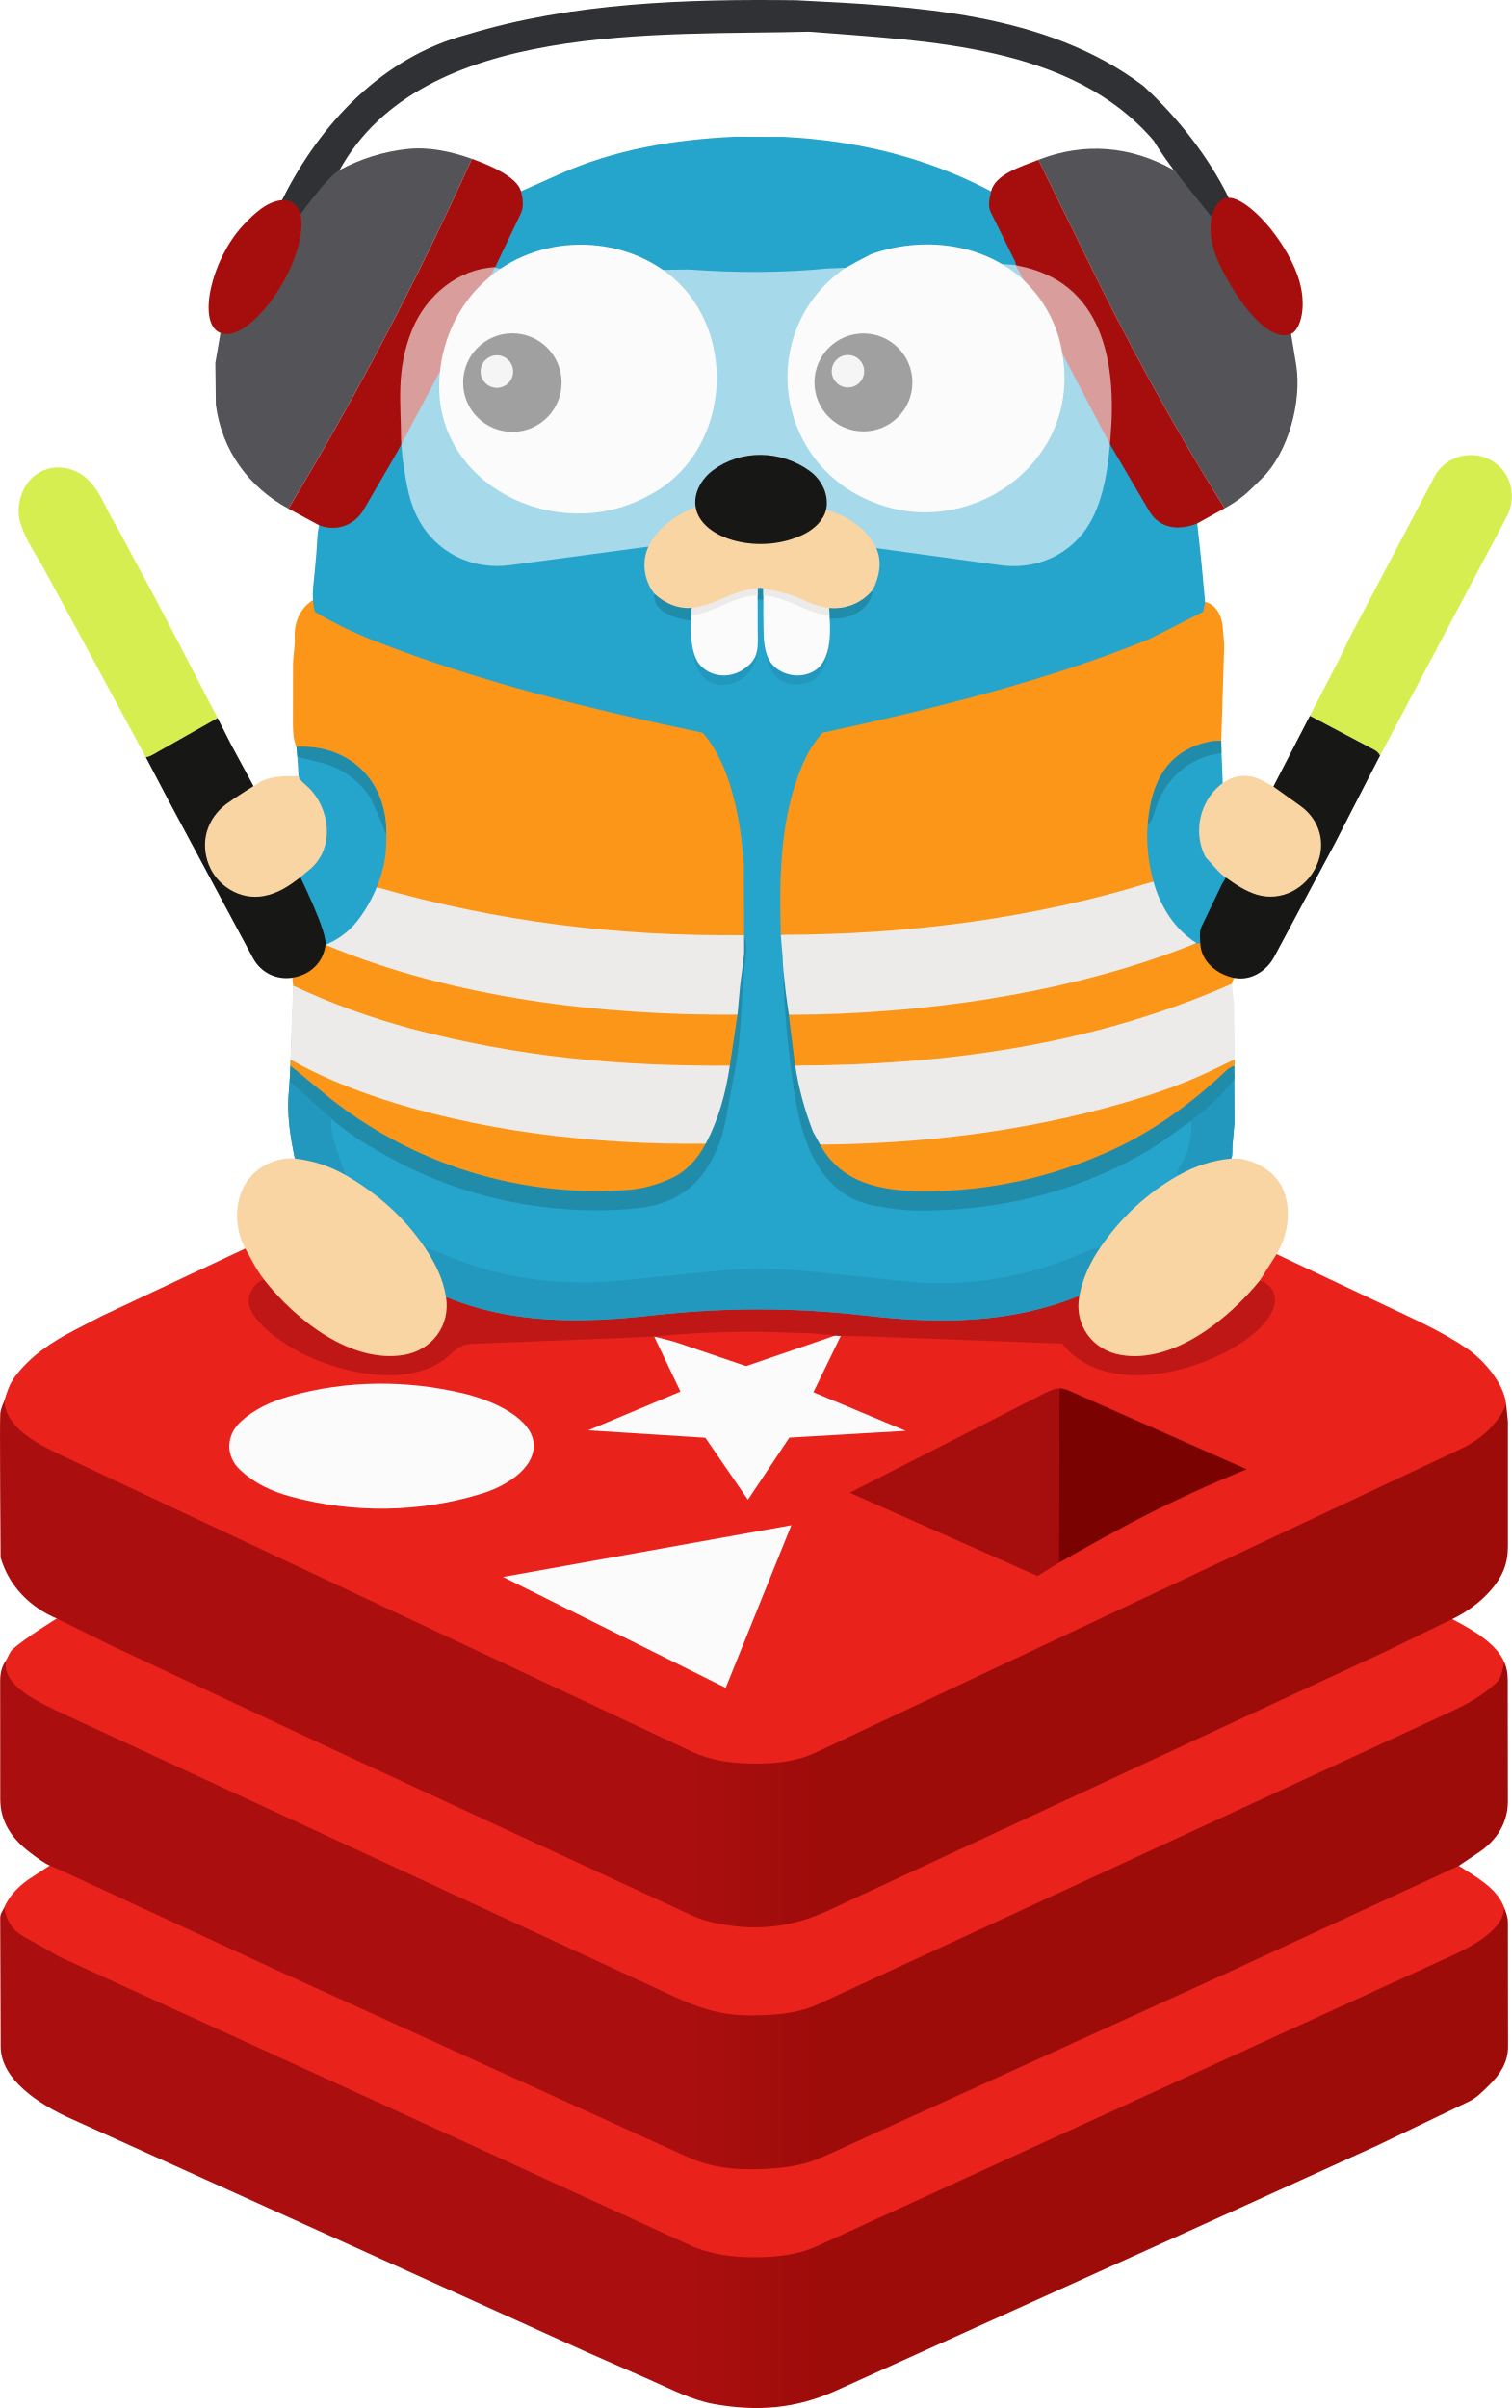
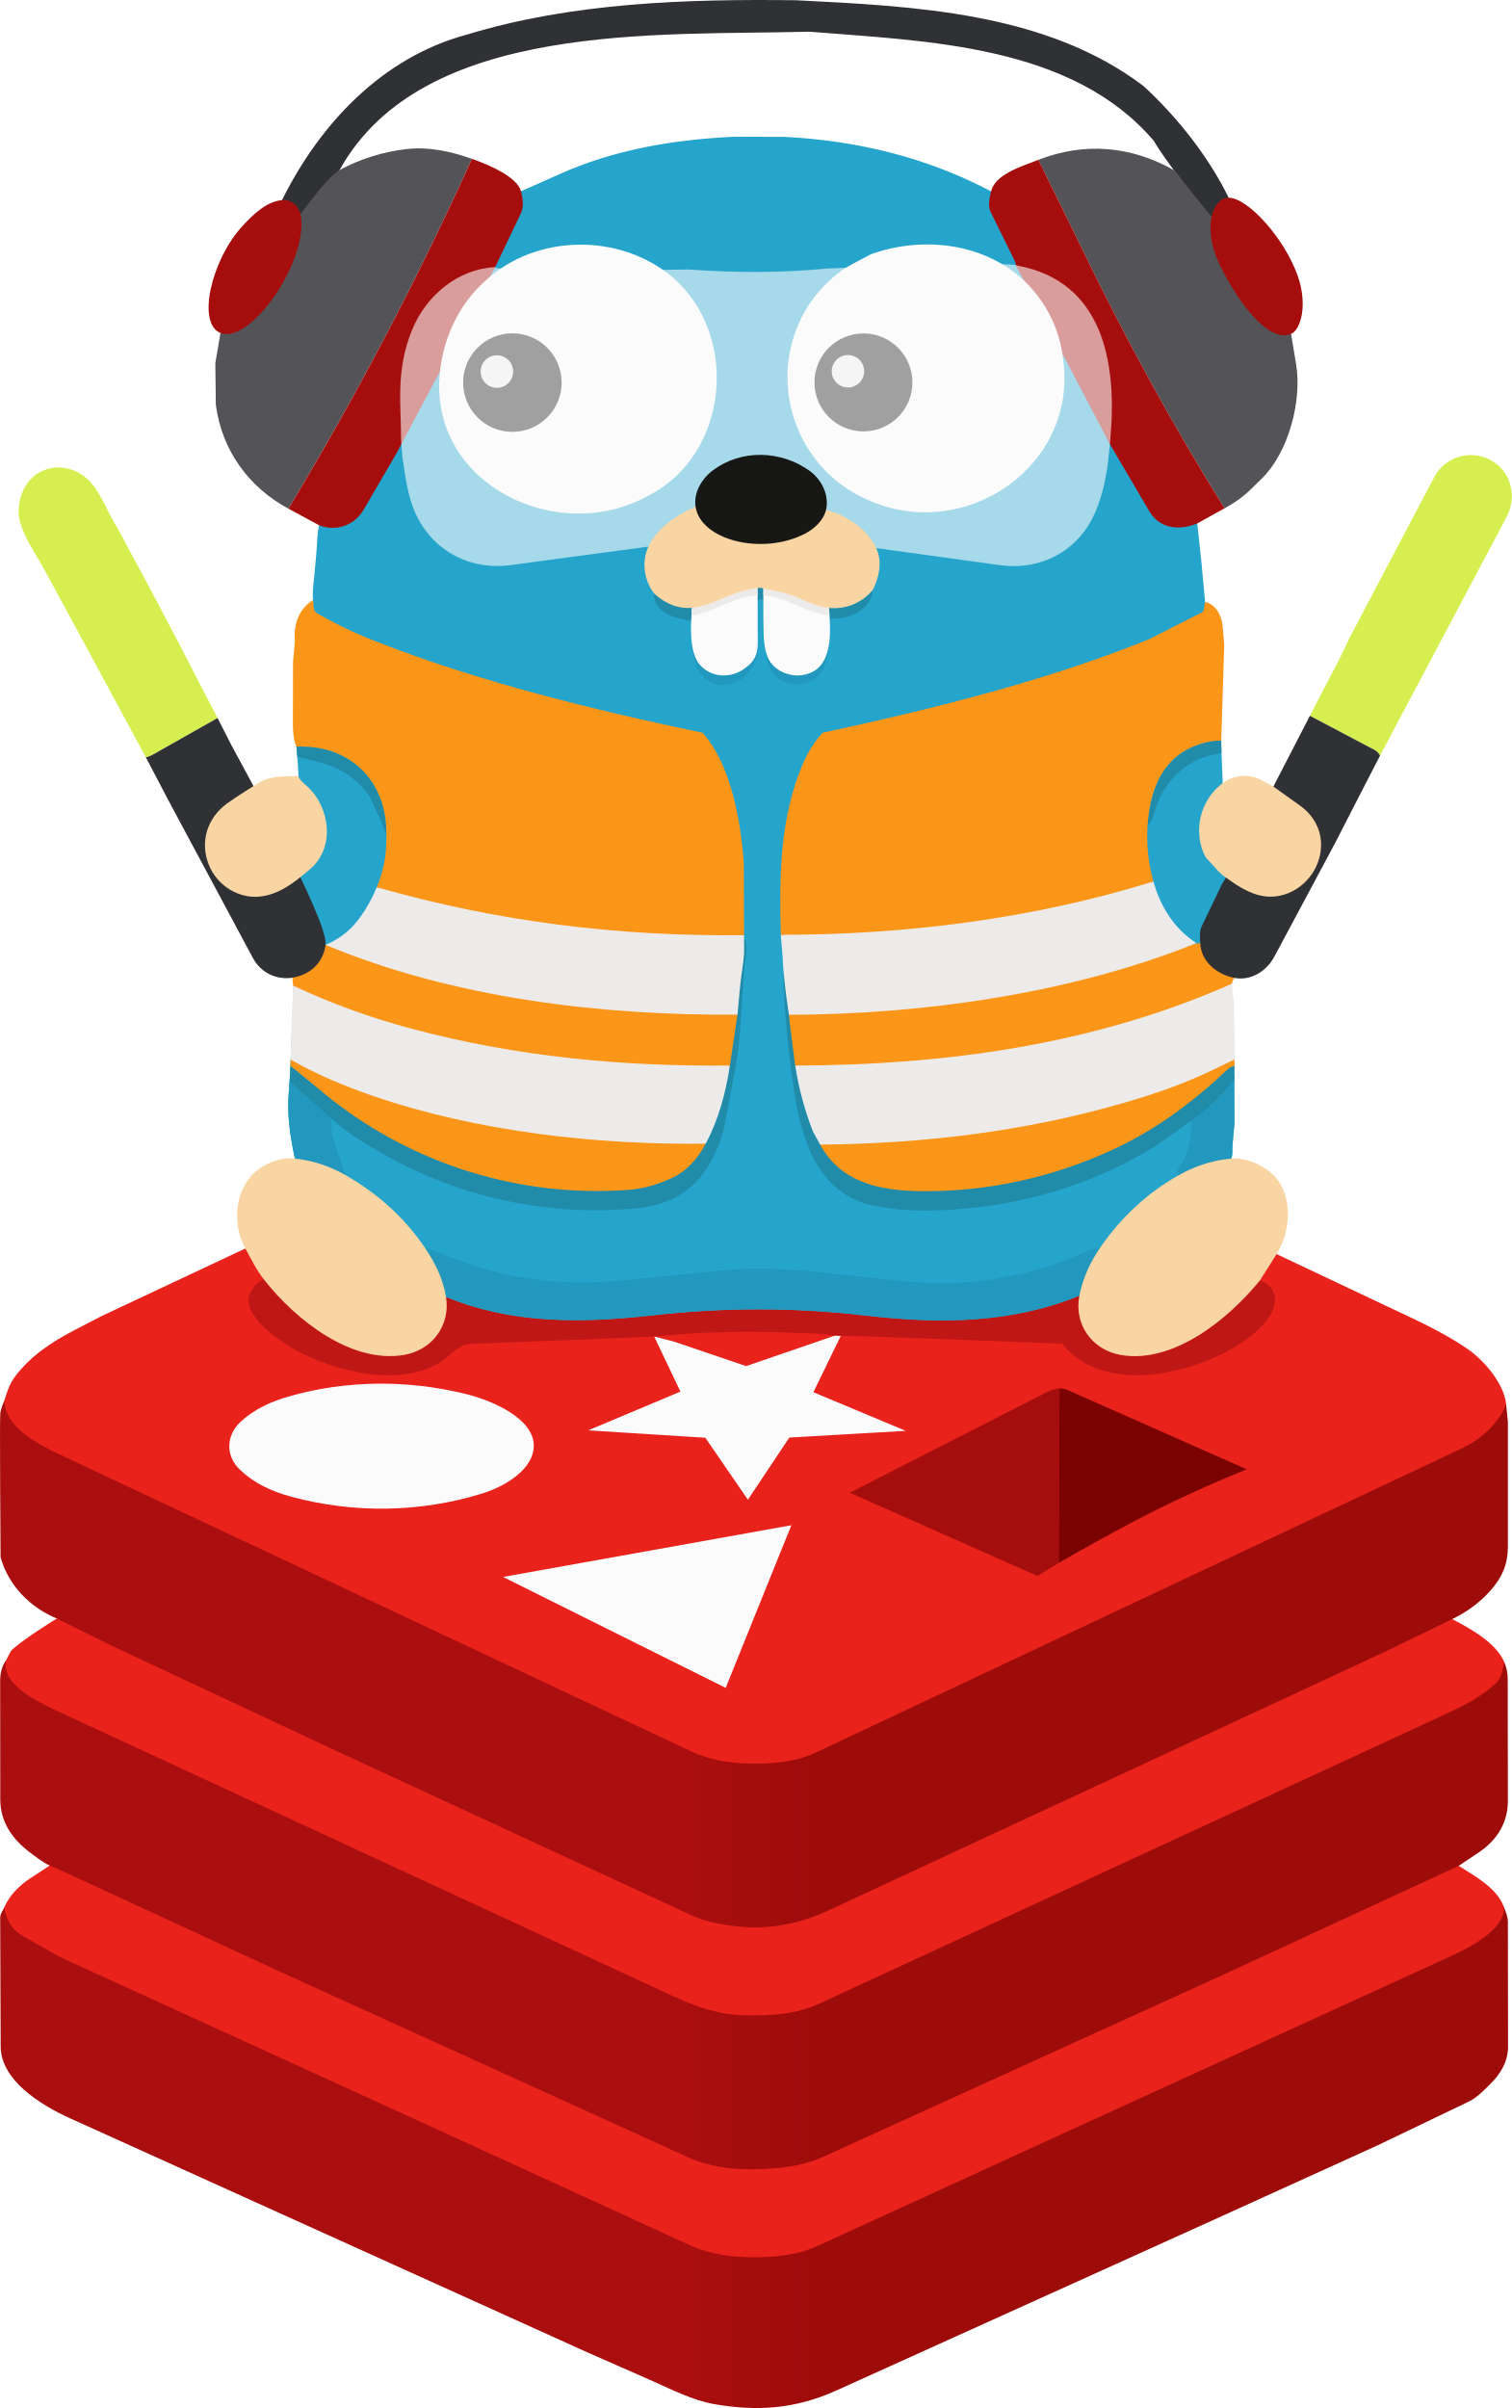
<svg xmlns="http://www.w3.org/2000/svg" xmlns:xlink="http://www.w3.org/1999/xlink" viewBox="0 0 739.96 1178.39">
  <defs>
    <linearGradient id="a" x1=".1" x2="738.1" y1="1055.92" y2="1055.92" gradientUnits="userSpaceOnUse">
      <stop offset=".46" stop-color="#aa0e0e" />
      <stop offset=".54" stop-color="#9e0c0a" />
    </linearGradient>
    <linearGradient xlink:href="#a" id="b" x1=".08" x2="738" y1="937" y2="937" />
    <linearGradient xlink:href="#a" id="c" x1="0" x2="738.01" y1="814.36" y2="814.36" />
  </defs>
  <path fill="url(#a)" d="M738.02 940.77c0-2.97-1.08-5.24-1.85-7.33l-734.09.04c-.6 1.45-2 2.85-1.99 5.16l.24 62.87c.06 16.23 18.91 28.3 33.98 35.12l253.03 114.47 30.77 13.54c10.63 4.68 20.81 10.03 31.84 11.92 20.8 3.56 39.37 2.33 59.53-6.79l180.94-81.83 83.91-38.12 44.59-21.4c4.06-1.95 6.85-5.06 9.99-8.09 5.23-5.04 9.19-11.16 9.18-18.76l-.07-60.79Z" />
  <path fill="#e9221c" d="M713.97 913.07c9.02 5.72 18.8 11.08 22.2 20.37.03 10.37-14.49 18.53-25.77 23.69l-186.37 85.23-124.08 56.81c-9.81 4.49-20.81 5.44-30.84 5.45s-21.33-1.26-31.36-5.85l-115.8-53.07-192.67-88.02-18.03-10.22c-5.39-3.06-8.22-7.91-9.17-13.98 2.69-6.47 8.21-11.63 14.55-15.49l7.71-5.06z" />
  <path fill="url(#b)" d="M737.93 821.96c0-3.36-.54-5.91-1.6-8.44 0 0-735.99 11.66-733.31-1.12-2.05 2.96-2.94 6.02-2.94 10.17l.05 57.97c0 10.99 5.83 19.38 14.27 25.78 3.18 2.41 6.65 5.17 9.95 6.61l7.35 3.22 105.2 48.67 199.87 90.86c13.62 6.19 28.53 6.55 42.36 5.4 8.2-.68 15.9-2.05 24.07-5.76l195.63-89.01 115.15-53.24 10-6.71c8.5-5.71 14.04-14.27 14.03-24.9l-.07-59.5Z" />
  <path fill="#e9221c" d="M710.79 792.34c9.66 5.03 21.62 11.83 25.53 21.18-1.01 3.29-1.25 7.53-4.06 10.11-6.61 6.06-13.87 10.17-22.26 14.05L400.59 980.7c-11.34 5.24-23.82 5.62-35.29 5.54-12.56-.08-23.89-3.84-35.7-9.31L33.94 840.06c-14.08-6.52-33.6-14.88-30.92-27.67 1.03-1.49 1.57-3.98 3.44-5.59 6.78-5.83 21.32-14.74 21.32-14.74l683.01.27Z" />
  <path fill="url(#c)" d="m738.01 695.67-.85-8.47S2.13 685.4 2.09 685.52c0 0-1.62 3.43-1.96 6.16s.15 70.47.15 70.47c4.11 14.18 14.63 24.48 27.52 29.91l26.77 13.26 110.94 51.94L338.3 937.2c6.41 2.97 12.54 4.11 18.78 5.06 16.24 2.47 32.49.03 47.89-7.13l272.76-126.77 33.08-16.04c7.03-3.41 13.58-8.09 18.92-14.22 5.54-6.35 8.29-12.67 8.29-21.28v-61.17Z" />
  <path fill="#e9221c" d="m624.82 613.72 53.7 25.38c13.63 6.48 26.88 12.27 39.3 20.71 8.85 6.01 18.35 17.48 19.34 27.39-.85 1.8-1.71 3.89-2.76 5.47-4.67 7.06-11.14 12.47-19.14 16.23L399.45 857.55c-10.69 5.03-22.41 5.72-33.25 5.44-9.26-.24-18.77-1.65-27.84-5.91L31.9 713.06c-13.51-6.35-28.97-14.08-29.82-27.54 1.31-4.12 2.36-7.97 5.27-11.86 7.53-10.08 17.91-16.93 29.12-22.75l13.18-6.84 70.41-33.1z" />
  <path fill="#a60e0d" d="m518.55 679.37-.41 85.45-10.33 6.44-91.91-40.77 92.77-47.34c3.4-1.73 6.31-3.4 9.89-3.77Z" />
  <path fill="#7a0302" d="M523.26 680.56c-1.68-.73-2.96-1.07-4.71-1.19l-.41 85.45c12.4-7.05 30.68-17.4 47.79-25.93 22.84-11.39 44.25-19.86 44.25-19.86z" />
-   <path fill="#fbfbfb" d="M235.89 730.91c-30.57 9.41-63.06 9.73-93.45 1.5-9.61-2.6-18.04-6.59-24.92-13.08-7.16-6.74-7.03-16.72.16-23.48 6.61-6.21 15-10.04 24.28-12.65 27.84-7.84 57.48-7.99 85.62-1.13 14.35 3.5 34.15 12.52 33.67 25.93-.39 10.93-13.63 19.3-25.36 22.91m119.29 95.08L246.21 771.7l141.11-25.3zm-25.04-169.37 35.03 11.9 47-16.13-14.05 28.91 45.18 18.91-56.96 3.31-20.28 30.4-20.84-30.34-57.31-3.62L333.04 681l-12.87-26.96" />
+   <path fill="#fbfbfb" d="M235.89 730.91c-30.57 9.41-63.06 9.73-93.45 1.5-9.61-2.6-18.04-6.59-24.92-13.08-7.16-6.74-7.03-16.72.16-23.48 6.61-6.21 15-10.04 24.28-12.65 27.84-7.84 57.48-7.99 85.62-1.13 14.35 3.5 34.15 12.52 33.67 25.93-.39 10.93-13.63 19.3-25.36 22.91m119.29 95.08L246.21 771.7l141.11-25.3zm-25.04-169.37 35.03 11.9 46.99-16.13-14.05 28.91 45.18 18.9-56.97 3.31-20.27 30.4-20.84-30.33-57.31-3.62L333.03 681l-12.86-26.96" />
  <path fill="#be1715" d="M129.16 626.12c15.79 20.09 42.77 41.17 68.4 36.96 13.84-2.28 22.98-14.36 20.73-28.41 32.08 13.27 65.89 12.97 100.89 9.07 35.38-3.94 69.52-3.98 104.84.11 35.9 4.15 71.05 3.86 104.28-9.75-2.74 14.03 6.22 26.65 20.5 29.02 25.22 4.19 51.91-16.97 67.84-36.49 3.71 1.23 6.08 3.82 6.9 6.29 7.61 23.14-74.61 61.74-103.69 24.59l-96.18-3.58-13.39-.2s-9.39-1.12-13.11-1.24l-15.3-.49c-19.64-.63-38.91-.08-58 1.7l-3.7.35-25.03 1.08-64.86 2.52c-4.34.17-7.5 3-10.41 5.63-17.68 15.98-51.06 9.87-73.01-1.48-11.57-5.99-28.62-18.8-24.64-28.5 1.17-2.85 3.64-6.06 6.93-7.19Z" />
  <path fill="#25a4cc" d="m604.17 549.44-.11-18.99.06-5c-1.29.07-3.97-119.14-7.71-186.51-1.5-26.97-6.59-44.48-6.59-44.48l-1.77-19.03-2.07-19.4s-19.63-61.15-47.49-105.88c-21.95-35.24-53.54-56.33-53.49-56.54-31.35-16.54-65.64-24.9-101.24-26.63l-24.35-.08c-29.66 1.42-58.99 6.26-86.16 18.58l-18.26 8.12c.11.41-49.3 34.74-65.94 80.81-15.47 42.83-32.82 82.59-32.82 82.59-1.15 4.45-.94 8.77-1.36 13.33l-.92 10.12c-.42 4.64-1.16 8.84-.74 13.1.07.66-10.85 45.59-8.16 71.73 1.15 11.19 1.59 24.86 1.09 36.21-1.22 27.57-1.66 54.49-2.31 75.82-.76 24.73-1.64 41.92-1.69 43.86 0 .14-.02.59-.02.76-.15 2.86-.45 8.99-.73 11.78-1.13 11.29.62 22.35 2.9 33.17 8.82.95 72.55 58.94 73.95 67.7 32.08 13.27 65.89 12.97 100.89 9.07 35.38-3.94 69.52-3.98 104.84.11 35.9 4.15 71.05 3.86 104.28-9.75 1.68-8.61 74.34-67.12 74.34-67.12.82-1.84.39-4.18.59-6.36l.99-11.08Z" />
  <path fill="#2298be" d="m604.21 549.53-.11-18.99.06-5c-1.81.1-.67 3.3-1.16 4.09-5.53 6.91-12.9 13.78-19.96 18.81.28 7.17-.98 14.76-4.74 21.28-1.07 1.86-2.9 3.03-1.53 5.47 1.59-.89-38.18 35.19-38.18 35.19s-3.89.71-6.02 1.68c-28.07 12.67-58.36 18.22-89.14 15l-43.29-4.52c-15.92-1.66-31.09-2.36-47.03-.78l-49.01 4.87c-29.84 2.97-59.66-.83-86.95-12.84-3.32-1.46-9.1-3.07-9.1-3.07s-40.87-36.76-38.96-35.67l-4.93-14.46c-1.53-4.43-2.21-8.83-2.11-13.26l-18.78-16.79c-.2-.57-1.5-1.78-1.5-1.78s-.21 3.44-.37 5.05c-1.13 11.29.67 22.34 2.94 33.16 3.69.4 73.95 67.7 73.95 67.7 32.08 13.27 65.89 12.97 100.89 9.07 35.38-3.94 69.52-3.98 104.84.11 35.9 4.15 71.05 3.86 104.28-9.75 0 0 70.86-66.81 74.34-67.12.82-1.84.39-4.18.59-6.36l.99-11.08Z" />
  <path fill="#fad5a4" d="M144.33 566.97c8.82.95 17.04 3.67 24.76 8.08 15.65 8.96 28.85 20.69 38.96 35.67 4.99 7.4 8.83 15.19 10.24 23.95 2.25 14.05-6.89 26.13-20.73 28.41-25.63 4.21-52.61-16.87-68.4-36.96-3.77-4.8-6.28-10.14-9.1-15.15-5.73-10.19-5.93-26.04 3.1-35.71 4.94-5.28 13.21-9.15 21.17-8.29m480.49 46.75-8.19 12.9c-15.93 19.52-42.63 40.68-67.84 36.49-14.28-2.37-23.23-14.99-20.5-29.02 1.68-8.61 5.28-16.45 10.3-23.72 10.02-14.52 22.82-26.57 38.18-35.19 7.93-4.45 16.45-7.38 25.86-8.21 6.55-.57 13.62 2.36 18.62 6.29 12.26 9.64 10.77 29.09 3.56 40.45Z" />
  <path fill="#218baa" d="m593.15 362.69.99-.17 3.59-.07.1 6.14c-15.93 1.76-28.39 13.03-32.77 28.83-.69 2.5-1.67 5.04-3.4 6.44 1.47-21.37 10.01-37.38 31.5-41.16Zm11.09 158.87-.07 3.98-.03 2.3s-.87 1.36-1.14 1.79c-5.53 6.91-12.9 13.78-19.96 18.81l-16.44 11.72c-34.47 21.72-74.48 32.24-115.32 32.24-8.35 0-15.67-.91-23.59-2.45-26.78-5.22-35.41-31.4-39.17-56.82-1.57-10.61-5.43-41.71-4.97-57.15z" />
  <path fill="#fb9618" d="M604.24 518.46v3.1s-2.21.63-3.37 1.73c-17.29 16.32-36.02 30.25-57.85 40.06-28.87 12.98-59.15 19.66-90.79 19.58-21.53-.05-40.56-4.07-50.83-22.79l196.97-42.22 5.88.54Z" />
  <path fill="#ecebea" d="M602.98 481.37c.13 2.84.53 5.84.94 9.24l.38 18.83c.24 3.25-.06 9.02-.06 9.02s-4.69 2.18-7.6 3.64c-15.03 7.53-30.11 12.82-46.47 17.56-48.58 14.1-98.42 20.02-148.77 20.48l-3.53-6.44c-4.11-10.63-7-21.38-8.66-32.26l213.78-40.07Z" />
  <path fill="#fb9618" d="M587.43 461.48s16.95 17.1 16.76 17.07c-.65.81-1.06 1.8-1.22 2.83-67.44 29.93-140.42 39.88-213.78 40.07 0 0-3.12-24.02-3.1-24.85 0-.04 201.34-35.12 201.34-35.12" />
  <path fill="#ecebea" d="M564.52 431.37c3.45 12.34 10.21 23.17 21.04 30.13-60.71 24.63-134.01 34.95-199.46 35.1-.93-7.04-1.43-9.49-1.98-15.13-.44-4.56-.99-8.68-1.05-12.87l-.94-11.12c-.25.21 182.39-26.11 182.39-26.11" />
  <path fill="#fb9618" d="m599.19 315.54-1.46 46.91h-.26s-2.82.05-3.16.09-1.15.15-1.15.15c-21.49 3.78-30.03 19.79-31.5 41.16-.64 9.27.36 18.58 2.87 27.51-58.63 18.25-121.21 26.1-182.39 26.11-.71-28-.62-56.67 10.64-83.26 2.46-5.81 5.46-10.72 9.76-15.61 53.05-11.44 109.67-25.39 159.88-45.81l26.48-13.44.98-4.82c5.12 1.26 8.05 6.53 8.51 11.82l.81 9.18Z" />
  <path fill="#218baa" d="m189.09 406.59.02 1.57c-.55-.09-2.22-5.4-2.22-5.4l-5.61-12.39c-5.44-8.5-14.28-14.53-23.84-17.07l-11.88-2.93s-.09-1.05-.45-4.99c25.78-1.12 43.66 16.24 43.98 41.21m-27.05 140.74-18.78-16.79c-.12-.34-1.53-1.04-1.49-1.6.1-1.42.33-6.07.37-7.4l221.94-62.97c2.39 4.45.66 9.8.28 14.91l-.91 12.15c-.91 12.16-1.11 23.82-3.35 35.9l-4.87 26.35c-1.84 9.95-5.76 19.65-12.09 27.71-7.73 9.84-19.49 14.62-32.3 15.79-42.63 3.88-85.77-5.32-122.91-26.44-9.58-5.45-18.12-10.66-25.89-17.61" />
  <path fill="#fb9618" d="M345.42 559.66c-3.84 7.19-9.23 13.51-17.09 17.06-6.9 3.11-13.66 5.07-21.52 5.62-52.19 3.62-103.71-12.25-144.81-44.51l-19.85-16.29.07-3.02 203.19 41.15Z" />
  <path fill="#ecebea" d="M357.22 521.45c-1.97 13.25-5.51 26.45-11.81 38.22-53.46.67-112.06-5.91-162.98-23.4-14.23-4.89-27.56-10.55-40.21-17.74l.46-16.55.79-19.62s213.77 39.13 213.76 39.1Z" />
  <path fill="#fb9618" d="m360.94 496.54-3.71 24.91c-52.91.46-104.16-4.24-155.95-18.07-20.26-5.41-39.3-12.36-57.81-21.04l-.4-3.89 16.25-16.06z" />
  <path fill="#ecebea" d="M364.18 457.64s-.04 1.97 0 3.47.06 3.61 0 5.44c-.13 3.57-1.52 11.37-1.93 15.87l-1.3 14.11c-67 .51-139.44-8.15-201.62-34.15 0 0 6.04-2.28 11.48-7.27s10.46-13.31 13.58-20.93c0 0 179.8 23.5 179.8 23.46Z" />
  <path fill="#fb9618" d="M364.18 457.64c-61.64.67-120.18-6.47-179.8-23.46 2.54-6.22 4.37-13.06 4.58-19.68l.16-5-.04-2.91c-.33-24.98-18.2-42.33-43.98-41.21-1.38-2.84-1.74-7.06-1.74-10.77l.05-29.09c0-4.7 1.06-9.15.85-13.99-.31-7.5 3.03-14.32 8.99-17.88.18 1.81.07 3.77.99 5.85 9.35 5.52 18.72 10.07 28.9 14.06 51.38 20.16 106.66 33.7 160.74 45.03 13.7 15.14 18.75 43.09 20.16 63.91z" />
  <path fill="#d6ee50" d="m106.49 351.37-29.03 16.42c-2.13 1.22-4.02 2.52-6.09 2.76l-34.78-64.36-14.82-27.34c-4.14-7.63-9.25-14.46-11.85-23.01-1.99-6.53-.2-15.01 4.21-20.29 8.53-10.22 23.46-8.35 31.32 1.75 4.63 5.94 7 12.72 10.88 19.14 2.52 4.16 4.41 8.08 6.73 12.38l11.52 21.33 13.76 26.21 11.61 22.46 6.55 12.56Z" />
-   <path fill="#171716" d="m106.49 351.37 6.7 13.16c3.39 6.66 47.62 85.51 46.13 97.86-1.04 8.69-7.59 14.74-16.25 16.06-7.46 1.14-15.24-2.08-19.33-9.71l-41.05-76.59-11.33-21.6c2.07-.24 3.96-1.54 6.09-2.76l29.03-16.42Z" />
+   <path fill="#303134" d="m106.49 351.37 6.7 13.16c3.39 6.66 47.62 85.51 46.13 97.86-1.04 8.69-7.59 14.74-16.25 16.06-7.46 1.14-15.24-2.08-19.33-9.71l-41.05-76.59-11.33-21.6c2.07-.24 3.96-1.54 6.09-2.76l29.03-16.42Z" />
  <path fill="#fad5a4" d="M146.1 379.78c.61 1.96 2.02 3.06 4.03 4.83 11.22 9.87 14.47 30.33 1.16 41.13-1.86 1.51-4.76 3.91-4.76 3.91-5.38 4.18-10.78 7.62-17.52 8.85-11.59 2.11-22.77-5.02-26.83-15.35-4.34-11.04-.96-22.61 8.79-29.85 4.21-3.13 14.89-9.75 14.89-9.75 6.25-4.07 13.13-3.63 20.25-3.76Z" />
  <path fill="#d6ee50" d="M675.46 369.74c-.7-1.18-1.45-2.09-2.72-2.76l-31.63-16.71 14.61-28.11 4.91-10.25 41.34-78.45c5.84-11.08 20.13-14.17 30.12-6.7 8 5.99 10.15 17.08 5.29 26.24z" />
-   <path fill="#171716" d="m675.46 369.74-7.84 15.2-14.29 27.84-29.61 55.36c-3.9 7.29-11.67 11.93-19.52 10.42-8.72-1.68-16.44-8.09-16.76-17.07-.09-2.4-.55-5.56.66-8.08l10.04-20.87 1.87-3.06c.16.3 41.1-79.2 41.1-79.2l31.63 16.71c1.26.68 2.02 1.58 2.72 2.76Z" />
+   <path fill="#303134" d="m675.46 369.74-7.84 15.2-14.29 27.84-29.61 55.36c-3.9 7.29-11.67 11.93-19.52 10.42-8.72-1.68-16.44-8.09-16.76-17.07-.09-2.4-.55-5.56.66-8.08l10.04-20.87 1.87-3.06c.16.3 41.1-79.2 41.1-79.2l31.63 16.71c1.26.68 2.02 1.58 2.72 2.76Z" />
  <path fill="#fad5a4" d="m623.02 384.76 13.31 9.51c9.68 6.92 12.9 18.46 8.02 29.4s-17.19 17.9-29.4 14.07c-5.48-1.72-10.08-4.82-14.94-8.28 0 0-2.11-1.37-3.65-3.06l-6.31-6.92c-5.75-10.85-3.46-24.97 5.3-33.59 2.29-2.25 3.97-3.23 3.97-3.23 5.72-3.79 12.41-3.96 18.45-.71z" />
  <path fill="#303134" d="M601.36 96.77s-8.54 9.43-8.56 9.65c-7.06-8.34-22.77-28.21-28.07-37.48-40.19-47.16-111.06-48.77-168.58-53.43-73.13 1.99-189.35-5.63-229.96 67.71l-18.04 31.28-10.12-16.57c18.51-37.34 49.18-69.99 90.56-81.01C279.95 1.23 336.24-.55 389.65.12c57.79 2.92 122.31 5.79 170.04 41.99 16.52 15.18 31.87 34.6 41.67 54.66" />
  <path fill="#545357" d="M166.19 83.22c10.28-5.56 21.55-9.05 33.21-10.31 10.88-1.17 21.73 1.34 31.55 4.81a1638 1638 0 0 1-89.8 171.21c-19.26-10.4-32.57-28.37-35.52-50.88l-.24-20.41 2.52-14.69s45.78-72.98 58.28-79.74Z" />
  <path fill="#a60e0d" d="M255.03 93.69c.83 3.16 1.49 7.41-.08 10.69l-12.6 26.34s-47.57 89.87-48.16 90.89l-16.18 27.77c-4.54 7.8-13.36 10.83-21.74 7.71l-15.11-8.16a1640 1640 0 0 0 89.8-171.21c8.88 3.14 22.21 8.92 24.07 15.97m-117 4.24c5.22-.46 8.68 3.65 9.29 8.06 3.11 22.52-24.88 62.6-39.4 56.96-11.7-4.55-4.6-35.79 10.94-52.56 5.45-5.88 11.85-11.82 19.17-12.46" />
  <path fill="#545357" d="m574.67 83.31 17.83 22.24s39.43 57.64 39.41 57.87l2.49 15.07c2.92 18.19-4.03 43.17-16.72 55.58l-5.58 5.46c-4 3.91-8.18 6.72-12.76 9.25-25.21-40.44-47.8-81.8-68.62-124.74l-22.49-45.83c22.42-8.7 45.11-6.93 66.44 5.11Z" />
  <path fill="#a60e0d" d="m508.23 78.19 22.49 45.83c20.82 42.94 43.41 84.3 68.62 124.74l-13.31 7.36c-8.74 3.61-18.44 2.78-23.54-6l-19.26-32.74s-45.64-87.19-45.89-87.11c-.08-1.91-1.2-3.66-2.22-5.73l-10.21-20.68c-1.56-3.16-.58-7.11.15-10.16 2-8.34 14.29-12.05 23.18-15.5Zm123.68 85.22c-11.4 4.75-26.97-17.04-35.12-34.24-8.56-18.06-3.12-32.4 4.57-32.4 9.27 0 27.08 19.5 33.7 37.96 5.22 14.53 1.48 26.75-3.15 28.68" />
  <path fill="#fbfbfb" d="M329.15 135.65c33.11 28.46 27.61 87.07-12.01 107.02-44.02 24.35-105.47-5.17-102.06-57.67 1.06-17.97 8.95-35.62 22.58-47.72 24.92-22.88 65.62-23.38 91.49-1.64Z" />
  <circle cx="250.78" cy="187.23" r="24.11" fill="#171716" />
  <circle cx="243.2" cy="181.83" r="7.96" fill="#ecebea" />
  <path fill="#fbfbfb" d="M501.83 137.9c10.37 10.26 16.72 23.19 18.42 37.33 7.81 52.63-47.75 90.73-95.35 69.49-45.86-20.04-53.56-81.65-13.66-111.82-.11-.7 14.97-8.46 14.97-8.46 25.43-9.17 55.86-5.54 75.62 13.44Z" />
  <circle cx="422.6" cy="187.14" r="23.97" fill="#171716" />
  <circle cx="415.02" cy="181.68" r="7.94" fill="#ecebea" />
  <path fill="#fbfbfb" d="M498.25 130.03c-5.56-2.55-93.16 1.35-93.16 1.35-22.81 2.22-45.05 2.15-67.86.5 0 0-96.17 1.52-94.89-1.16-18.1.9-33.58 13.7-40.52 30.41-8.3 19.97-5.51 36.89-5.5 54.65l.62 7.81c1.46 9.63 2.56 19.89 7.04 28.97 8.78 17.76 26.81 26.66 46.23 23.95l67.14-9.01 111.49.73 60.24 8.29c20.09 2.91 38.53-6.7 46.79-25.38 4.37-9.89 6.08-20.47 7.08-30.92l.53-5.82c3.33-37.96-4.11-76.58-45.23-84.37" opacity=".6" />
  <path fill="#2298be" d="M405.28 317.71c-.57 7.54-3.45 17.03-15.18 17.19-14.73.21-15.12-15.32-15.12-15.32zm-34.58-.44c.88 5.75-4.98 17.62-16.68 17.92-10.22.26-14.13-8.93-14.74-15.99z" />
  <path fill="#218baa" d="m405.76 297.48-33.62-17.43s-46.61 15.44-51.97 10.41c-.63 8.9 9.65 12.45 19.5 13.4 0 0 23.16-10.07 32.47-10.48 8.54-.37 33.45 9.48 33.45 9.48l4.56-.25c8.36-.46 16.39-5.81 16.96-13.91-5.31 6.37-13.11 9.56-21.36 8.76Z" />
  <path fill="#fbfbfb" d="M405.82 297.95c.12 6.31 3.23 26.98-9.72 31.52-7.71 3.07-17.74-.67-20.57-8.42-2.36-6.46-1.67-13.43-1.94-20.19.1-10.12.02-19.86.02-19.86l31.7 1.87s.39 8.77.51 15.07Zm-35.02-7c.07 4.68.03 11.34.04 16.39-.08 7.83 1.25 14.12-5.33 18.97-7.29 6.24-18.43 5.69-24.08-2.4-5.76-9.8-2.02-27.98-2.18-37.7l31.5-5.2s-.09 7.1.05 9.94" />
  <path fill="#ecebea" d="m370.72 286.69.08 4.69c-11.88.26-21.58 8.67-32.39 9.77l.64-9.16zm2.91 4.87c10.6-.07 21.69 9 32.32 9.59-.05 0-.53-14.47-.53-14.47h-31.8v4.88Z" />
  <path fill="#fad5a4" d="m340.44 248 63.87 1.48c10.23 2.75 20.21 9.4 24.54 18.75 3.1 6.69 1.45 14.32-1.72 20.49-5.41 6.49-13.39 9.68-21.8 8.73-4.52-.51-9.14-2.4-13.69-4.48-5.79-2.65-11.6-3.68-17.4-4.9l-2.08-.44c-13.84 1.21-21.33 8.09-32.3 9.69-7.3 1.06-14.31-1.84-19.66-6.86-4.93-6.27-6.35-15.46-2.83-22.96 4.34-9.26 13.62-15.49 23.08-19.51Z" />
  <path fill="#171716" d="M404.3 249.48c-1.19 5.12-5.75 9.36-10.51 11.79-20.9 10.65-50.85 3.08-53.35-13.28-1.03-6.71 2.82-13.61 8.49-17.85 13.84-10.35 33.23-9.84 47.3.26 6.04 4.34 9.71 12.07 8.07 19.07Z" />
</svg>
